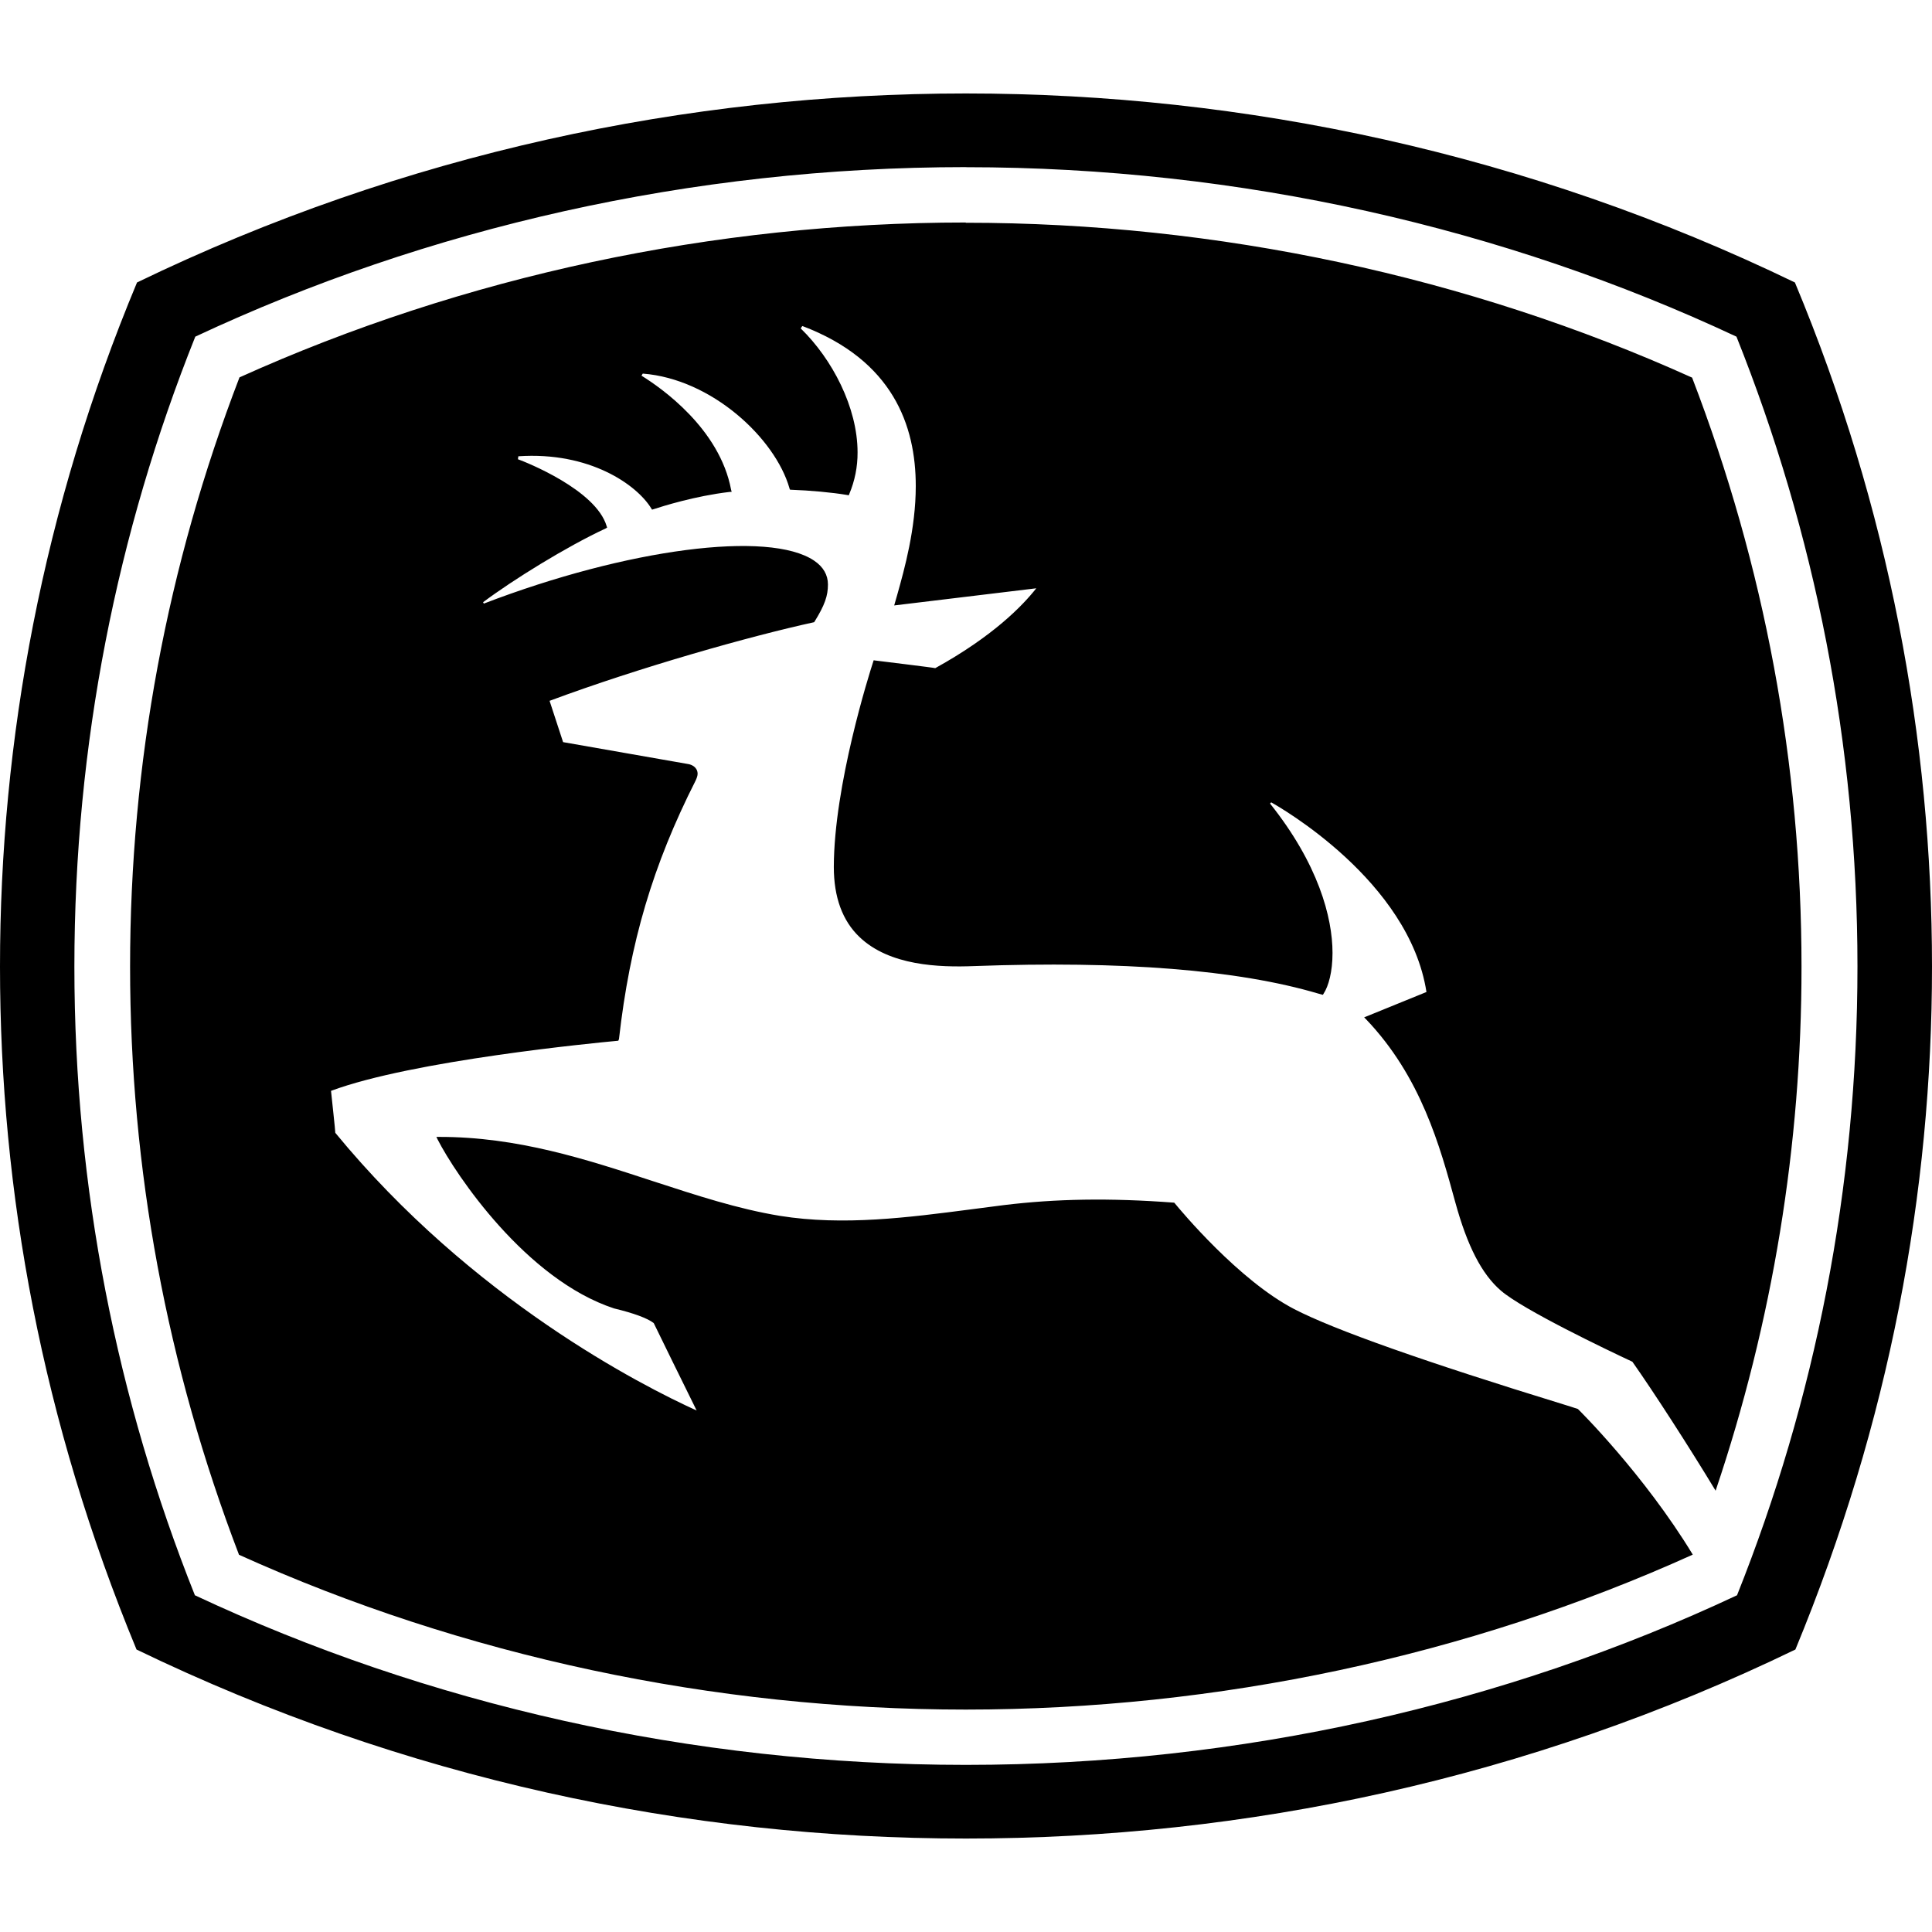
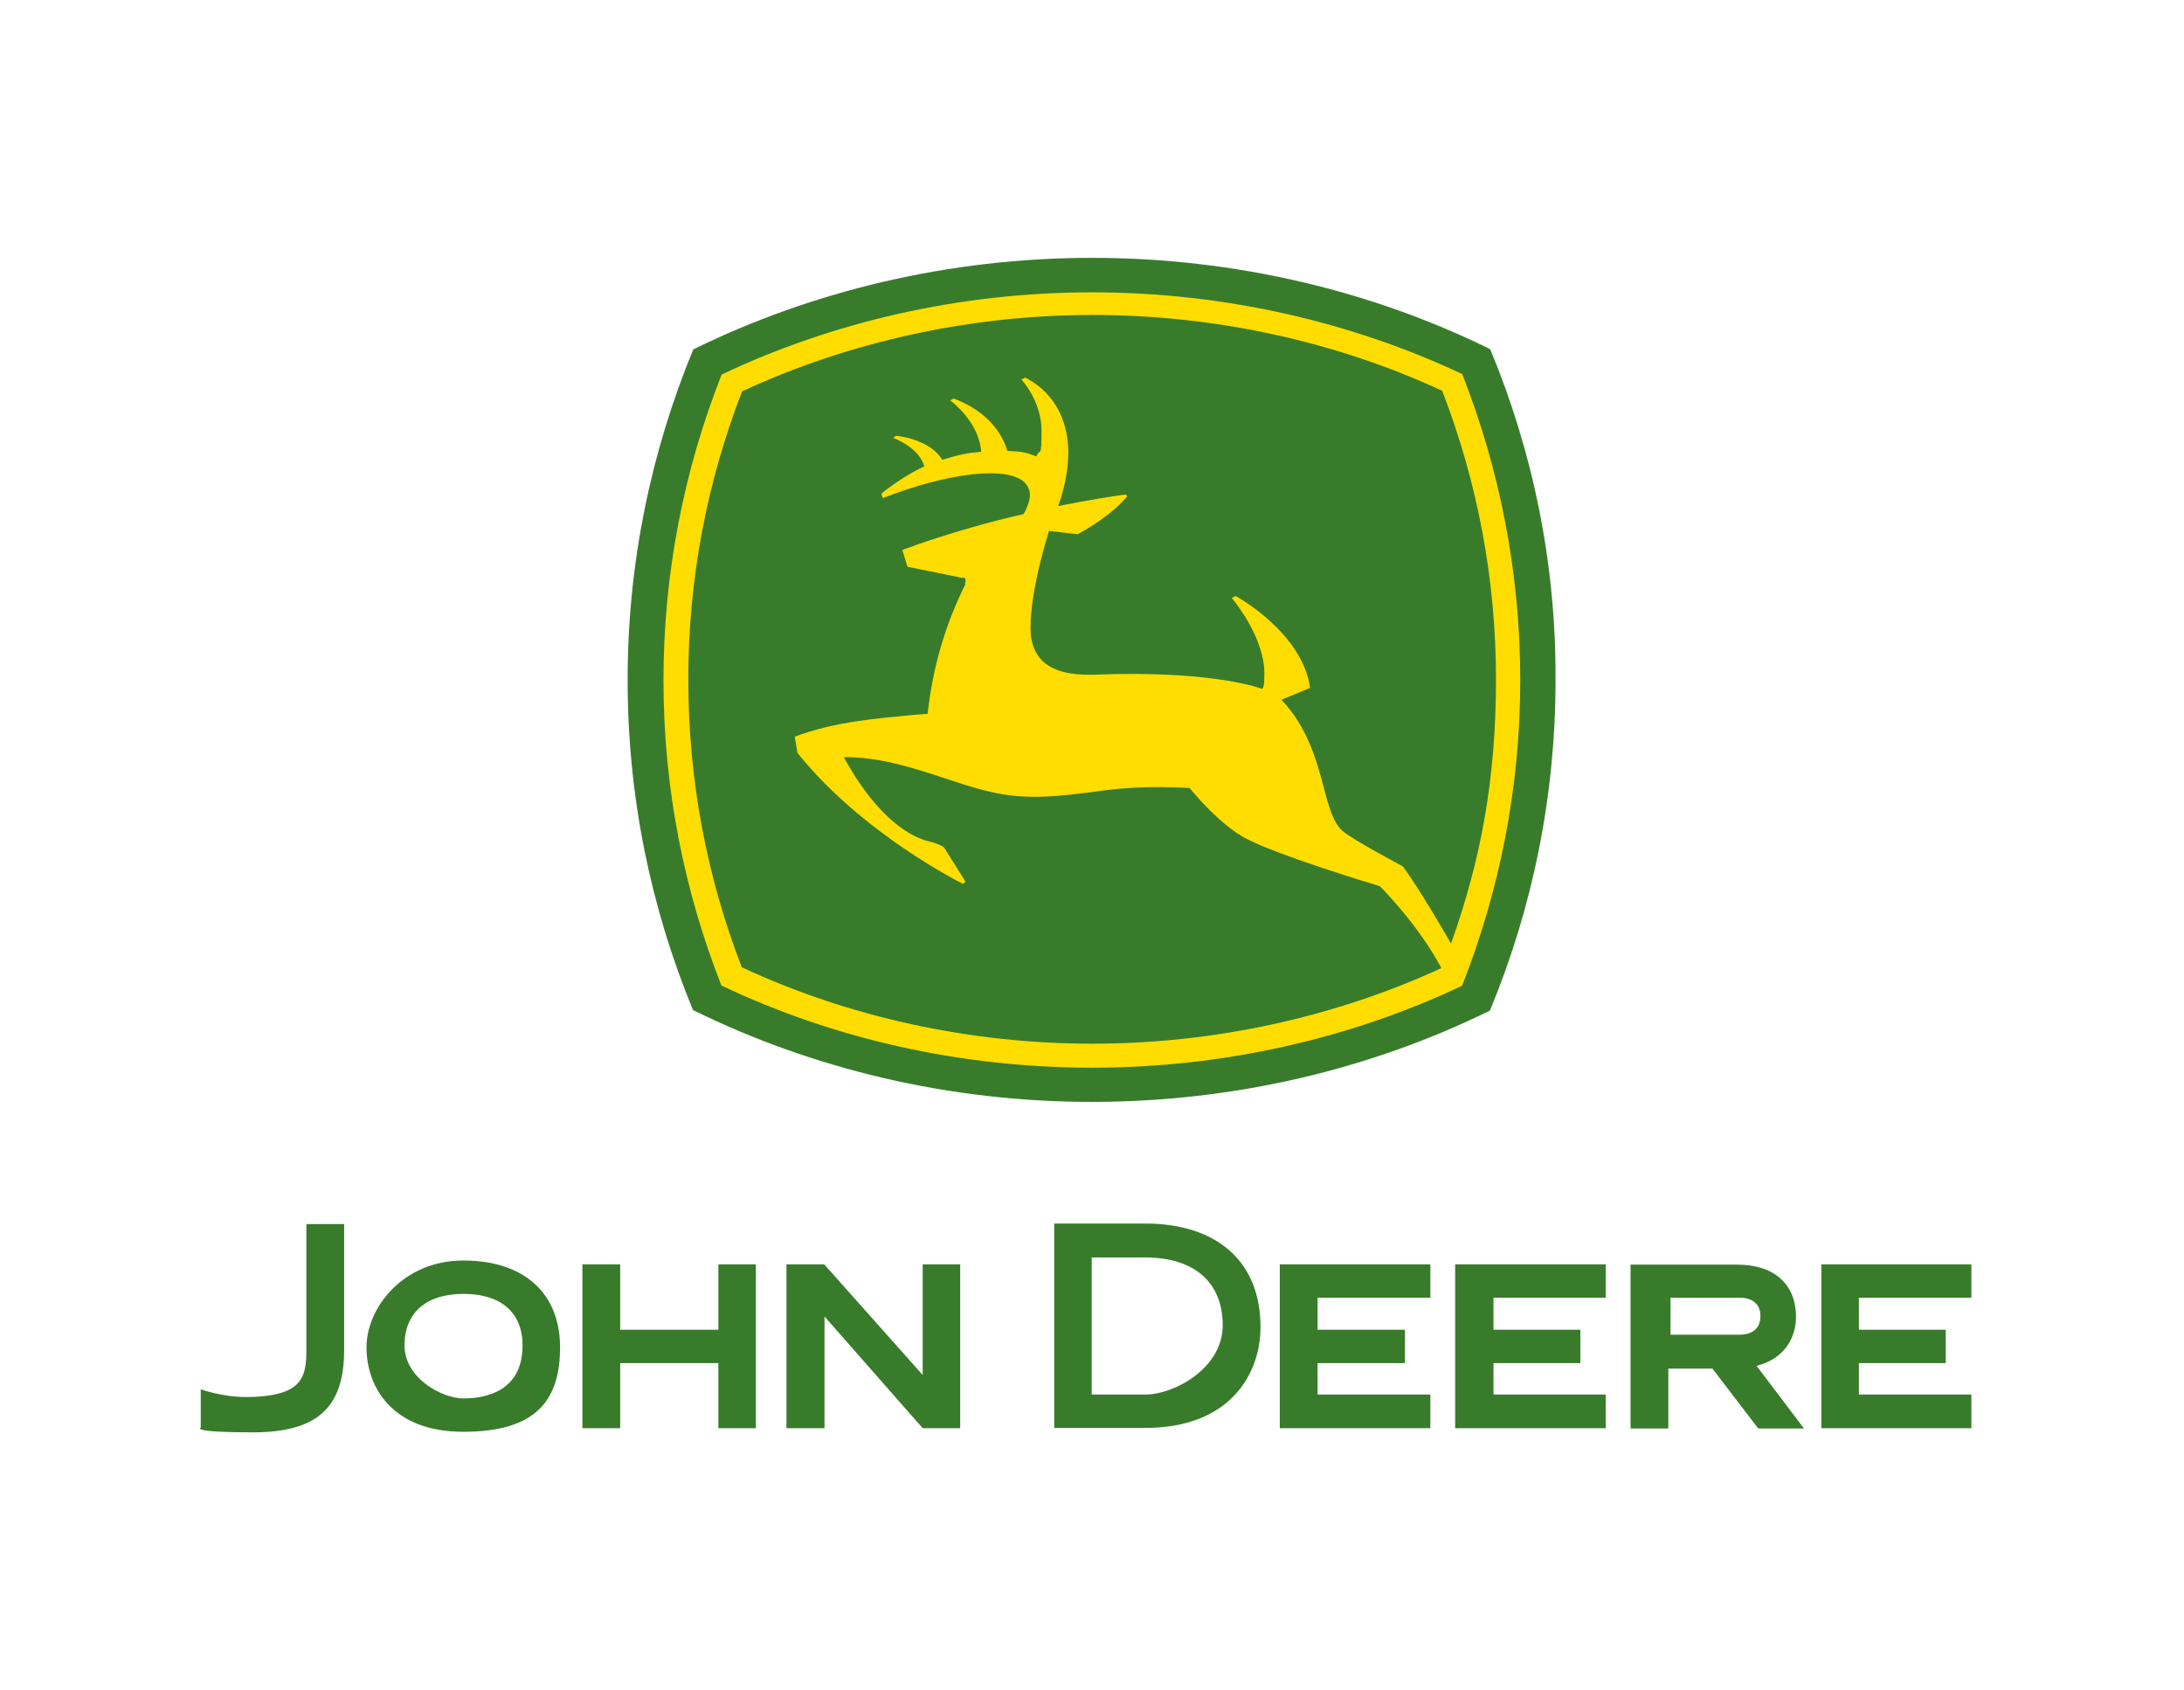
- <svg xmlns="http://www.w3.org/2000/svg" role="img" viewBox="0 0 24 24">
-   <path d="M11.998 1.161c-3.457 0-6.983.745-10.296 2.348C.533 6.309 0 9.193 0 12.007c0 2.806.526 5.657 1.696 8.484 3.329 1.61 6.841 2.348 10.304 2.348 3.464 0 6.977-.738 10.303-2.348C23.472 17.664 24 14.813 24 12.007c0-2.814-.534-5.698-1.703-8.498-3.312-1.602-6.837-2.347-10.297-2.348h-.001zm0 .916c3.418 0 6.697.757 9.573 2.105.971 2.43 1.503 5.067 1.503 7.825 0 2.751-.528 5.386-1.496 7.81-2.878 1.351-6.158 2.107-9.579 2.107-3.42 0-6.7-.757-9.578-2.107-.967-2.424-1.497-5.059-1.497-7.81 0-2.757.53-5.395 1.502-7.825 2.878-1.349 6.155-2.106 9.572-2.106zm-.001.687c-3.128 0-6.239.668-9.022 1.924-.9 2.34-1.359 4.8-1.359 7.319 0 2.514.458 4.968 1.353 7.307 2.783 1.258 5.898 1.923 9.027 1.923 3.131 0 6.245-.665 9.028-1.923l.004-.003-.001-.001c-.605-.996-1.417-1.8-1.426-1.807-.01-.005-.169-.054-.169-.054-1.725-.53-2.855-.928-3.355-1.187-.688-.357-1.41-1.224-1.49-1.322-.806-.061-1.473-.048-2.115.03l-.409.053c-.779.101-1.584.207-2.373.081-.525-.086-1.035-.254-1.575-.43-.832-.273-1.685-.552-2.659-.551H5.421l.017.035c.221.431 1.096 1.737 2.191 2.096.242.058.416.122.492.182 0 .003.419.856.533 1.086-.681-.309-2.789-1.381-4.489-3.45v-.003c0-.028-.044-.43-.053-.518 1.013-.378 3.293-.597 3.55-.621l.019-.002.008-.02c.136-1.2.42-2.16.952-3.211.015-.032.025-.061.025-.086a.117.117 0 0 0-.013-.052c-.03-.057-.103-.068-.106-.068L6.995 9.219a222.297 222.297 0 0 0-.168-.513c1.118-.416 2.497-.805 3.287-.977.133-.213.171-.329.171-.468 0-.118-.057-.219-.171-.296-.559-.379-2.321-.151-4.104.533-.004-.007-.004-.009-.009-.017.37-.277 1.032-.688 1.522-.916l.019-.011-.006-.018c-.133-.451-1.004-.796-1.102-.831.002-.015.004-.025.005-.037.885-.06 1.473.354 1.652.649l.009.014.017-.005c.114-.037.513-.164.946-.215l.026-.001-.007-.026c-.142-.758-.866-1.265-1.113-1.417.007-.012.009-.017.016-.026.855.066 1.644.802 1.822 1.424l.005.017.018.002c.229.008.507.033.694.065l.019.004.007-.016a1.313 1.313 0 0 0 .103-.517c0-.56-.316-1.161-.706-1.54.008-.011.011-.021.021-.03 1.123.426 1.408 1.235 1.408 1.988 0 .527-.14 1.03-.23 1.35l-.038.133 1.765-.213c-.168.213-.531.592-1.255.992 0-.004-.746-.095-.746-.095l-.019-.003-.006.019c-.05.154-.487 1.534-.489 2.548 0 .376.107.668.317.869.374.36.993.38 1.426.363 1.84-.067 3.276.046 4.273.341l.059.016.009-.014c.062-.095.111-.272.111-.506 0-.444-.178-1.107-.776-1.856.006-.005.007-.009.014-.015.099.055 1.714.972 1.929 2.356-.038.015-.774.315-.774.315l.024.024c.682.714.918 1.578 1.107 2.269.15.548.33.897.568 1.102.276.238 1.32.737 1.633.883.261.37.709 1.064 1.034 1.602a20.315 20.315 0 0 0 1.067-6.508c0-2.519-.46-4.979-1.359-7.319-2.782-1.256-5.896-1.924-9.024-1.924Z" />
+ <svg xmlns="http://www.w3.org/2000/svg" version="1.1" viewBox="0.0 0.0 792.0 612.0" width="359.573" height="278.107">
+   <defs>
+     <style>
+       .cls-1 {
+         fill: none;
+       }
+ 
+       .cls-2 {
+         fill: #387c2b;
+       }
+ 
+       .cls-3 {
+         fill: #fd0;
+       }
+     </style>
+   </defs>
+   <g>
+     <g id="Layer_1">
+       <g>
+         <g>
+           <g>
+             <path class="cls-2" d="M540.4,126.3c-43.1-21.2-92.7-33.1-144.4-33.1s-101.5,12-144.6,33.2c-15.3,37.1-23.8,77.4-23.8,119.8s8.4,82.6,23.7,119.7c43.2,21.3,92.8,33.3,144.6,33.3s101.3-11.9,144.4-33.1c15.4-37.1,23.8-77.5,23.8-119.9.2-42.4-8.3-82.9-23.7-119.9Z" />
+             <path class="cls-3" d="M530.2,135.3c-40.2-18.9-86.4-29.6-134.2-29.6s-94,10.7-134.3,29.8c-13.6,34.5-21.1,71.8-21.1,110.9s7.5,76.2,21,110.6c40.4,19.2,86.4,29.8,134.4,29.8s94-10.7,134.2-29.7c13.6-34.5,21.1-71.8,21.1-110.8s-7.5-76.6-21.1-111.1ZM350.1,211.5c-6.9,13.8-11.8,29.4-13.7,47-.6.1-4.1.3-4.1.3-14.5,1.4-29.5,2.5-44.1,8l1,5.9c23.7,29.5,59.7,47.3,60.1,47.5l.8-.9-7.8-12.4c-1.8-1.4-6.7-2.5-6.8-2.5-16.2-5.4-27.5-26.5-29.5-30.2,13.4,0,25.1,3.9,36.4,7.6,7.5,2.5,14.5,4.8,21.9,6,12.8,2,26.3-.3,38.3-1.8,9.9-1.1,19.3-1.1,28.8-.6,1.1,1.4,11.1,13.5,20.6,18.4,11.9,6.2,46.7,16.7,48.4,17.2.7.7,14.1,14.2,22.3,29.7-38.9,17.9-82.6,27.4-126.6,27.4s-88-9.5-127.1-27.7c-12.9-33.3-19.4-68.5-19.4-104.4s6.6-71.1,19.5-104.4c39-18.1,83-27.7,127.1-27.7s88,9.5,126.8,27.5c12.9,33.4,19.5,68.6,19.5,104.6s-5.4,65.2-16.3,95.8c-12.4-21.5-17.5-28-17.5-28-.1-.1-17.5-9.2-21.8-12.8-3.4-2.9-5.1-9-6.9-16-2.6-9.7-5.9-21.7-15.3-31.6l10.4-4.3c-2.9-20.2-26.8-33.2-27-33.3l-1.4.7c9.1,11.4,11.8,21.2,11.8,27.1s-.5,5-.7,5.9c-2.7-1-20.3-6.7-60.4-5.2-5.9.2-14.3-.1-19.4-5-2.8-2.7-4.3-6.7-4.3-11.8h0c0-13.9,5.9-32.6,6.7-35.3l10.4,1.2c12.5-6.9,17.3-12.9,18-13.8l-.6-.6c-10.7,1.4-24.5,4.2-24.5,4.2.9-2.4,3.7-10.4,3.7-19.5s-3.3-20.7-15.6-27.1l-1.4.7c.1.1,7.3,7.8,7.3,18.5s-.6,6.1-1.9,9.4c-4.1-1.7-5.8-1.8-10.5-2-2.4-8.4-9.6-15.4-19.5-19l-1.2.7c.1.1,10.5,7.6,11.2,18.6-5.3.5-7.5.9-14.1,2.9-2.7-4.5-9-7.8-16.8-8.7l-1,.8c.1,0,9.3,3.3,11.3,10.3-5.7,2.6-11.7,6.7-15.6,9.9l.5,1.6c23.9-9.3,46.1-12,51.9-5.2.9,1.1,1.5,2.5,1.5,4.1s-.8,4.3-2.3,6.9c-11.8,2.6-29.5,7.6-44,13l1.9,6.1s14.6,2.9,20.2,4.1c-.5-.5,1.6-.2.6,1.9Z" />
+           </g>
+           <g>
+             <path class="cls-2" d="M72.8,503.4s7.8,2.8,16.4,2.8,15.1-1.4,18.3-4.5,3.7-7.3,3.6-13.9v-44.3h13.7v46.3c-.2,20.5-10.1,29.2-33.1,29.2s-18.9-1.7-18.9-1.7v-13.8h0Z" />
+             <path class="cls-2" d="M168,456.7c22,0,35.1,11.8,35.1,31.5s-9.2,30.6-35.1,30.6-35.1-16.4-35.1-30.6,13.1-31.5,35.1-31.5ZM189.5,487.5c0-11.9-7.8-18.7-21.4-18.7s-21.4,6.9-21.4,18.7,13.5,19.2,21.4,19.2,21.4-2.5,21.4-19.2Z" />
+             <polygon class="cls-2" points="260.5 458.1 260.5 481.8 224.9 481.8 224.9 458.1 211.2 458.1 211.2 517.5 224.9 517.5 224.9 493.9 260.5 493.9 260.5 517.5 274.1 517.5 274.1 458.1 260.5 458.1" />
+             <polygon class="cls-2" points="477.8 505.3 477.8 493.9 509.5 493.9 509.5 481.8 477.8 481.8 477.8 470.2 518.7 470.2 518.7 458.1 464.1 458.1 464.1 517.5 518.7 517.5 518.7 505.3 477.8 505.3" />
+             <polygon class="cls-2" points="541.6 505.3 541.6 493.9 573.1 493.9 573.1 481.8 541.6 481.8 541.6 470.2 582.3 470.2 582.3 458.1 527.7 458.1 527.7 517.5 582.3 517.5 582.3 505.3 541.6 505.3" />
+             <polygon class="cls-2" points="674.1 505.3 674.1 493.9 705.6 493.9 705.6 481.8 674.1 481.8 674.1 470.2 714.9 470.2 714.9 458.1 660.5 458.1 660.5 517.5 714.9 517.5 714.9 505.3 674.1 505.3" />
+             <path class="cls-2" d="M415.3,455.6c17.8,0,28.1,9,28.1,24.6s-17.6,25.1-28.1,25.1h-19.4v-49.7h19.4ZM415.3,443.3h-33v74.1h33c30.8,0,41.8-19.6,41.8-36.5.1-23.6-15.6-37.6-41.8-37.6" />
+             <path class="cls-2" d="M636.9,494.9c10.4-2.5,14.4-10.5,14.4-17.7,0-11.9-7.9-19-21.3-19h-38.7v59.4h13.7v-21.7h16l16.6,21.7h16.6l-17.2-22.7ZM605.8,483.6v-13.4h25.1c4.8,0,7.5,2.5,7.5,6.6,0,5.9-4.8,6.8-7.5,6.8h-25.1Z" />
+             <polygon class="cls-2" points="334.6 517.5 299 477 299 517.5 285.2 517.5 285.2 458.1 298.9 458.1 334.6 498.2 334.6 458.1 348.2 458.1 348.2 517.5 334.6 517.5" />
+           </g>
+         </g>
+         <rect class="cls-1" x=".8" y="19.7" width="790.3" height="572.6" />
+       </g>
+     </g>
+   </g>
</svg>
